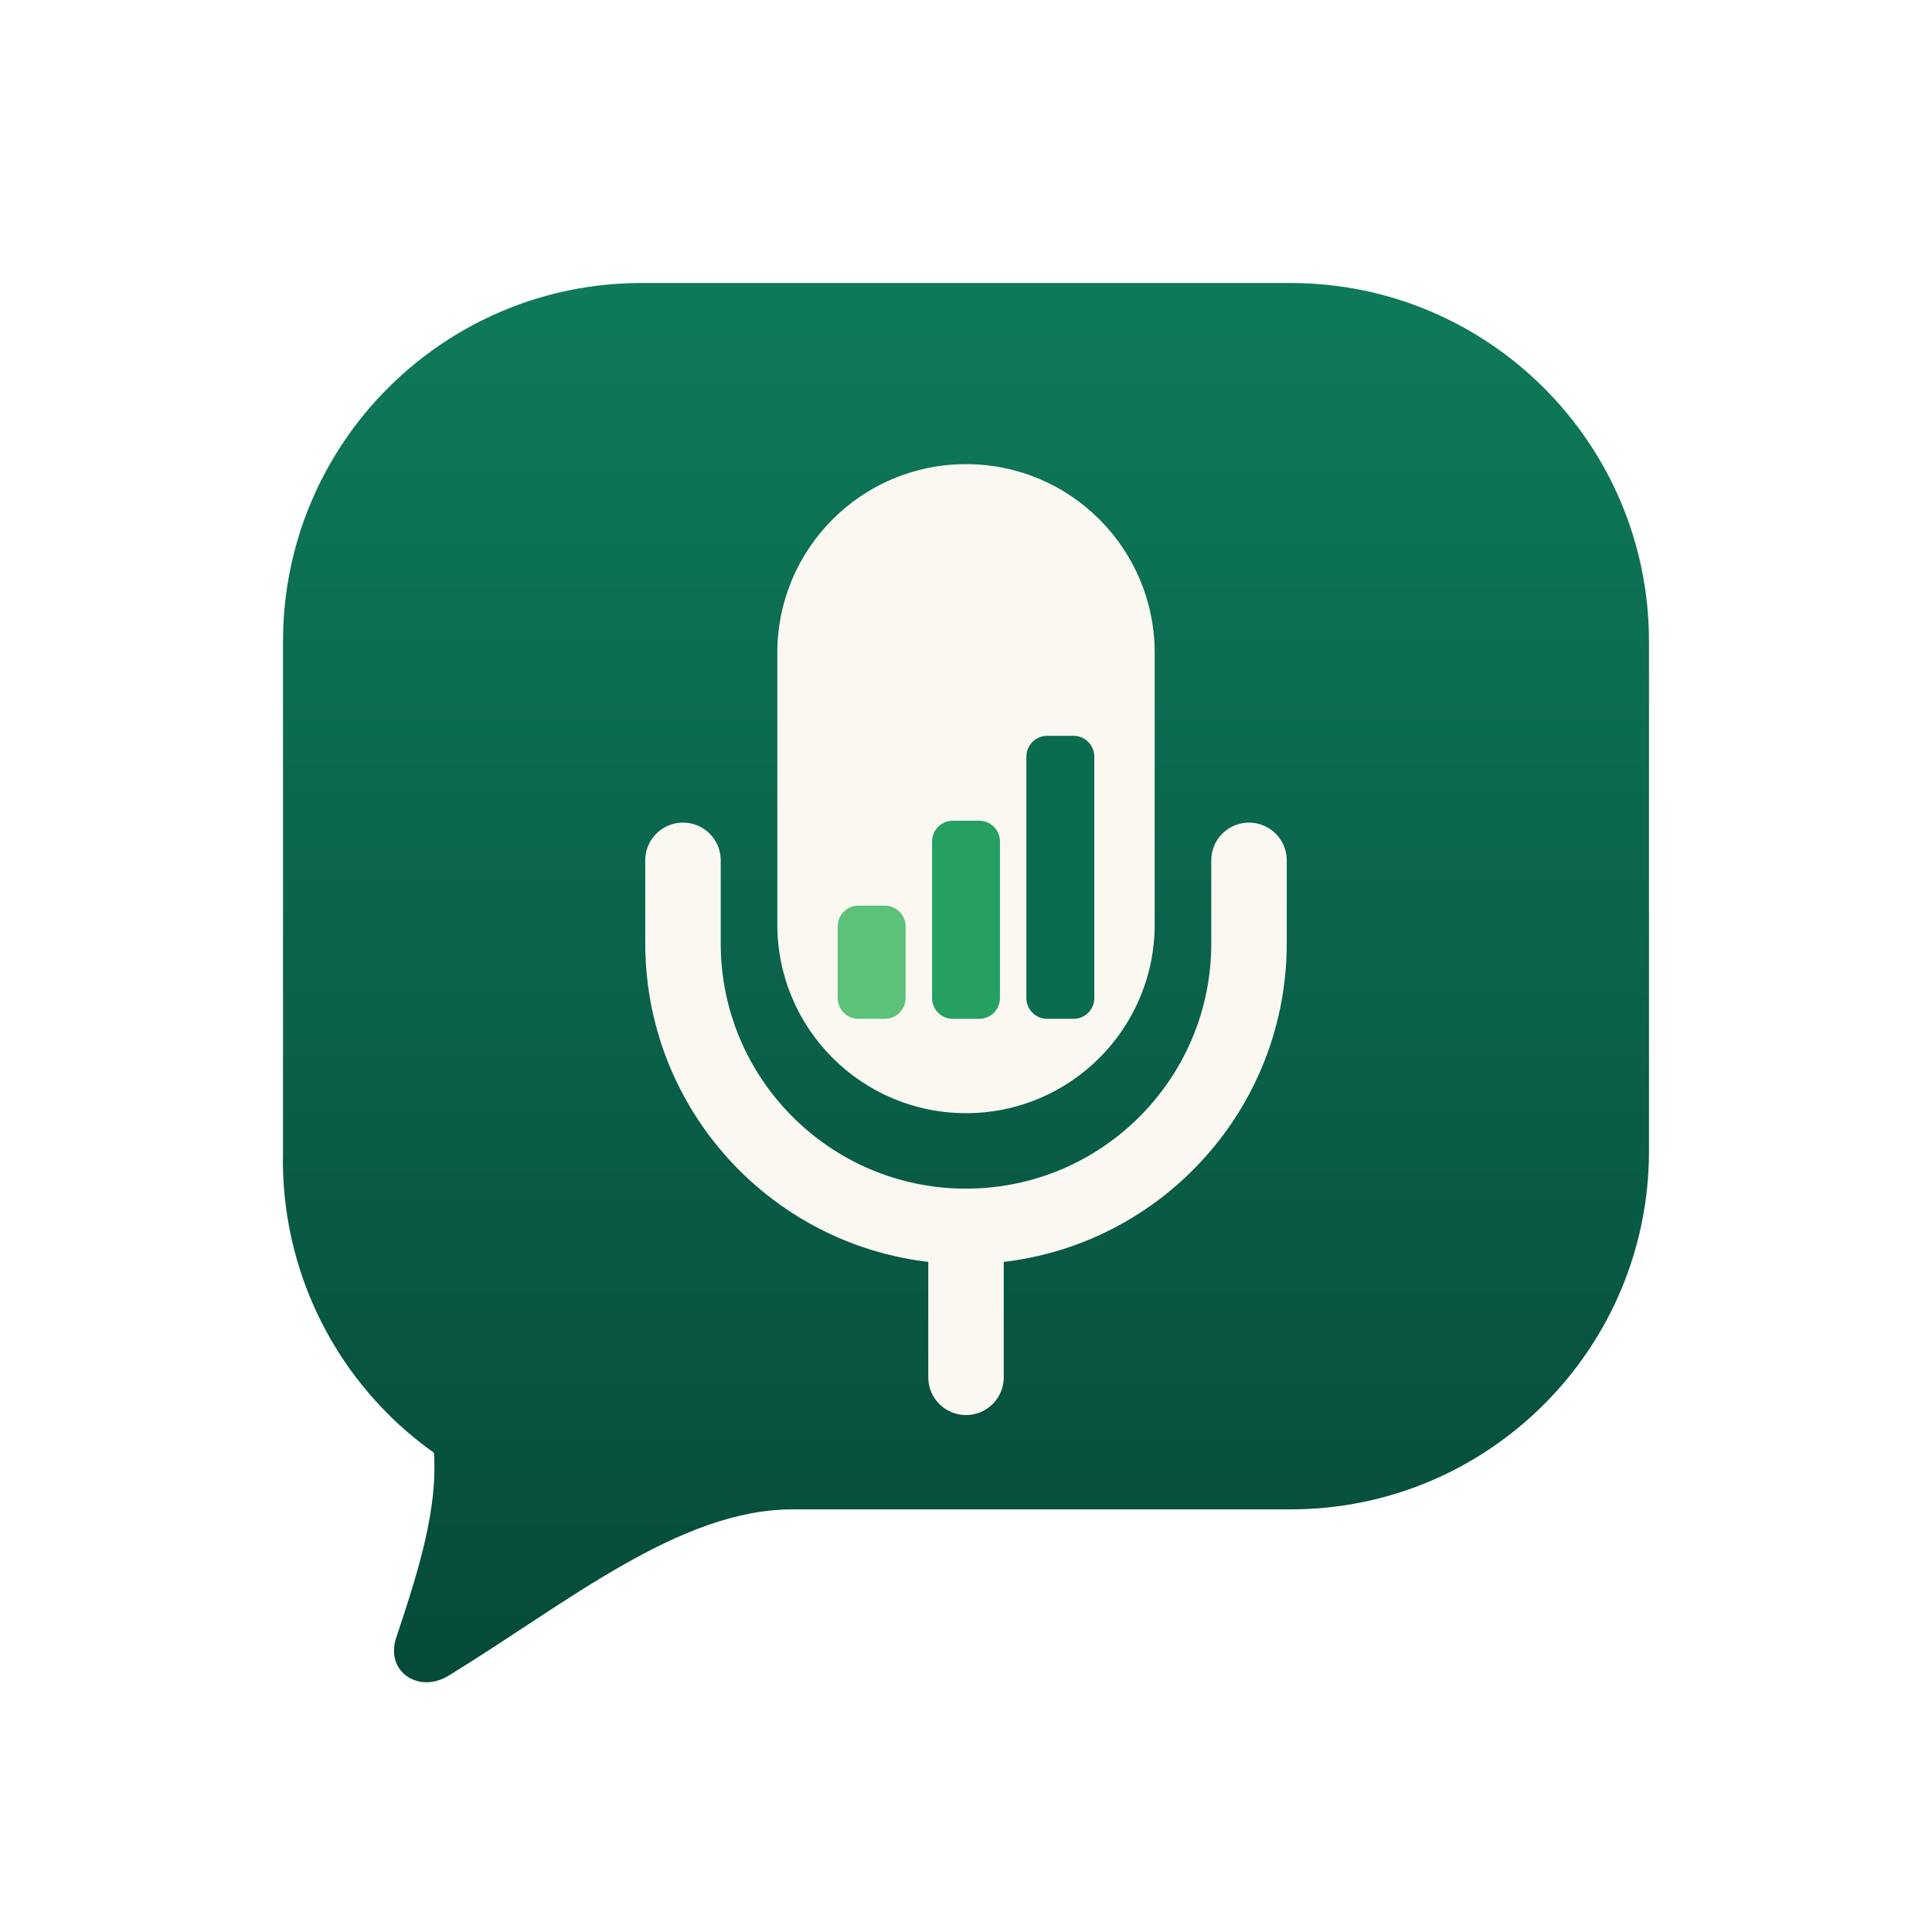
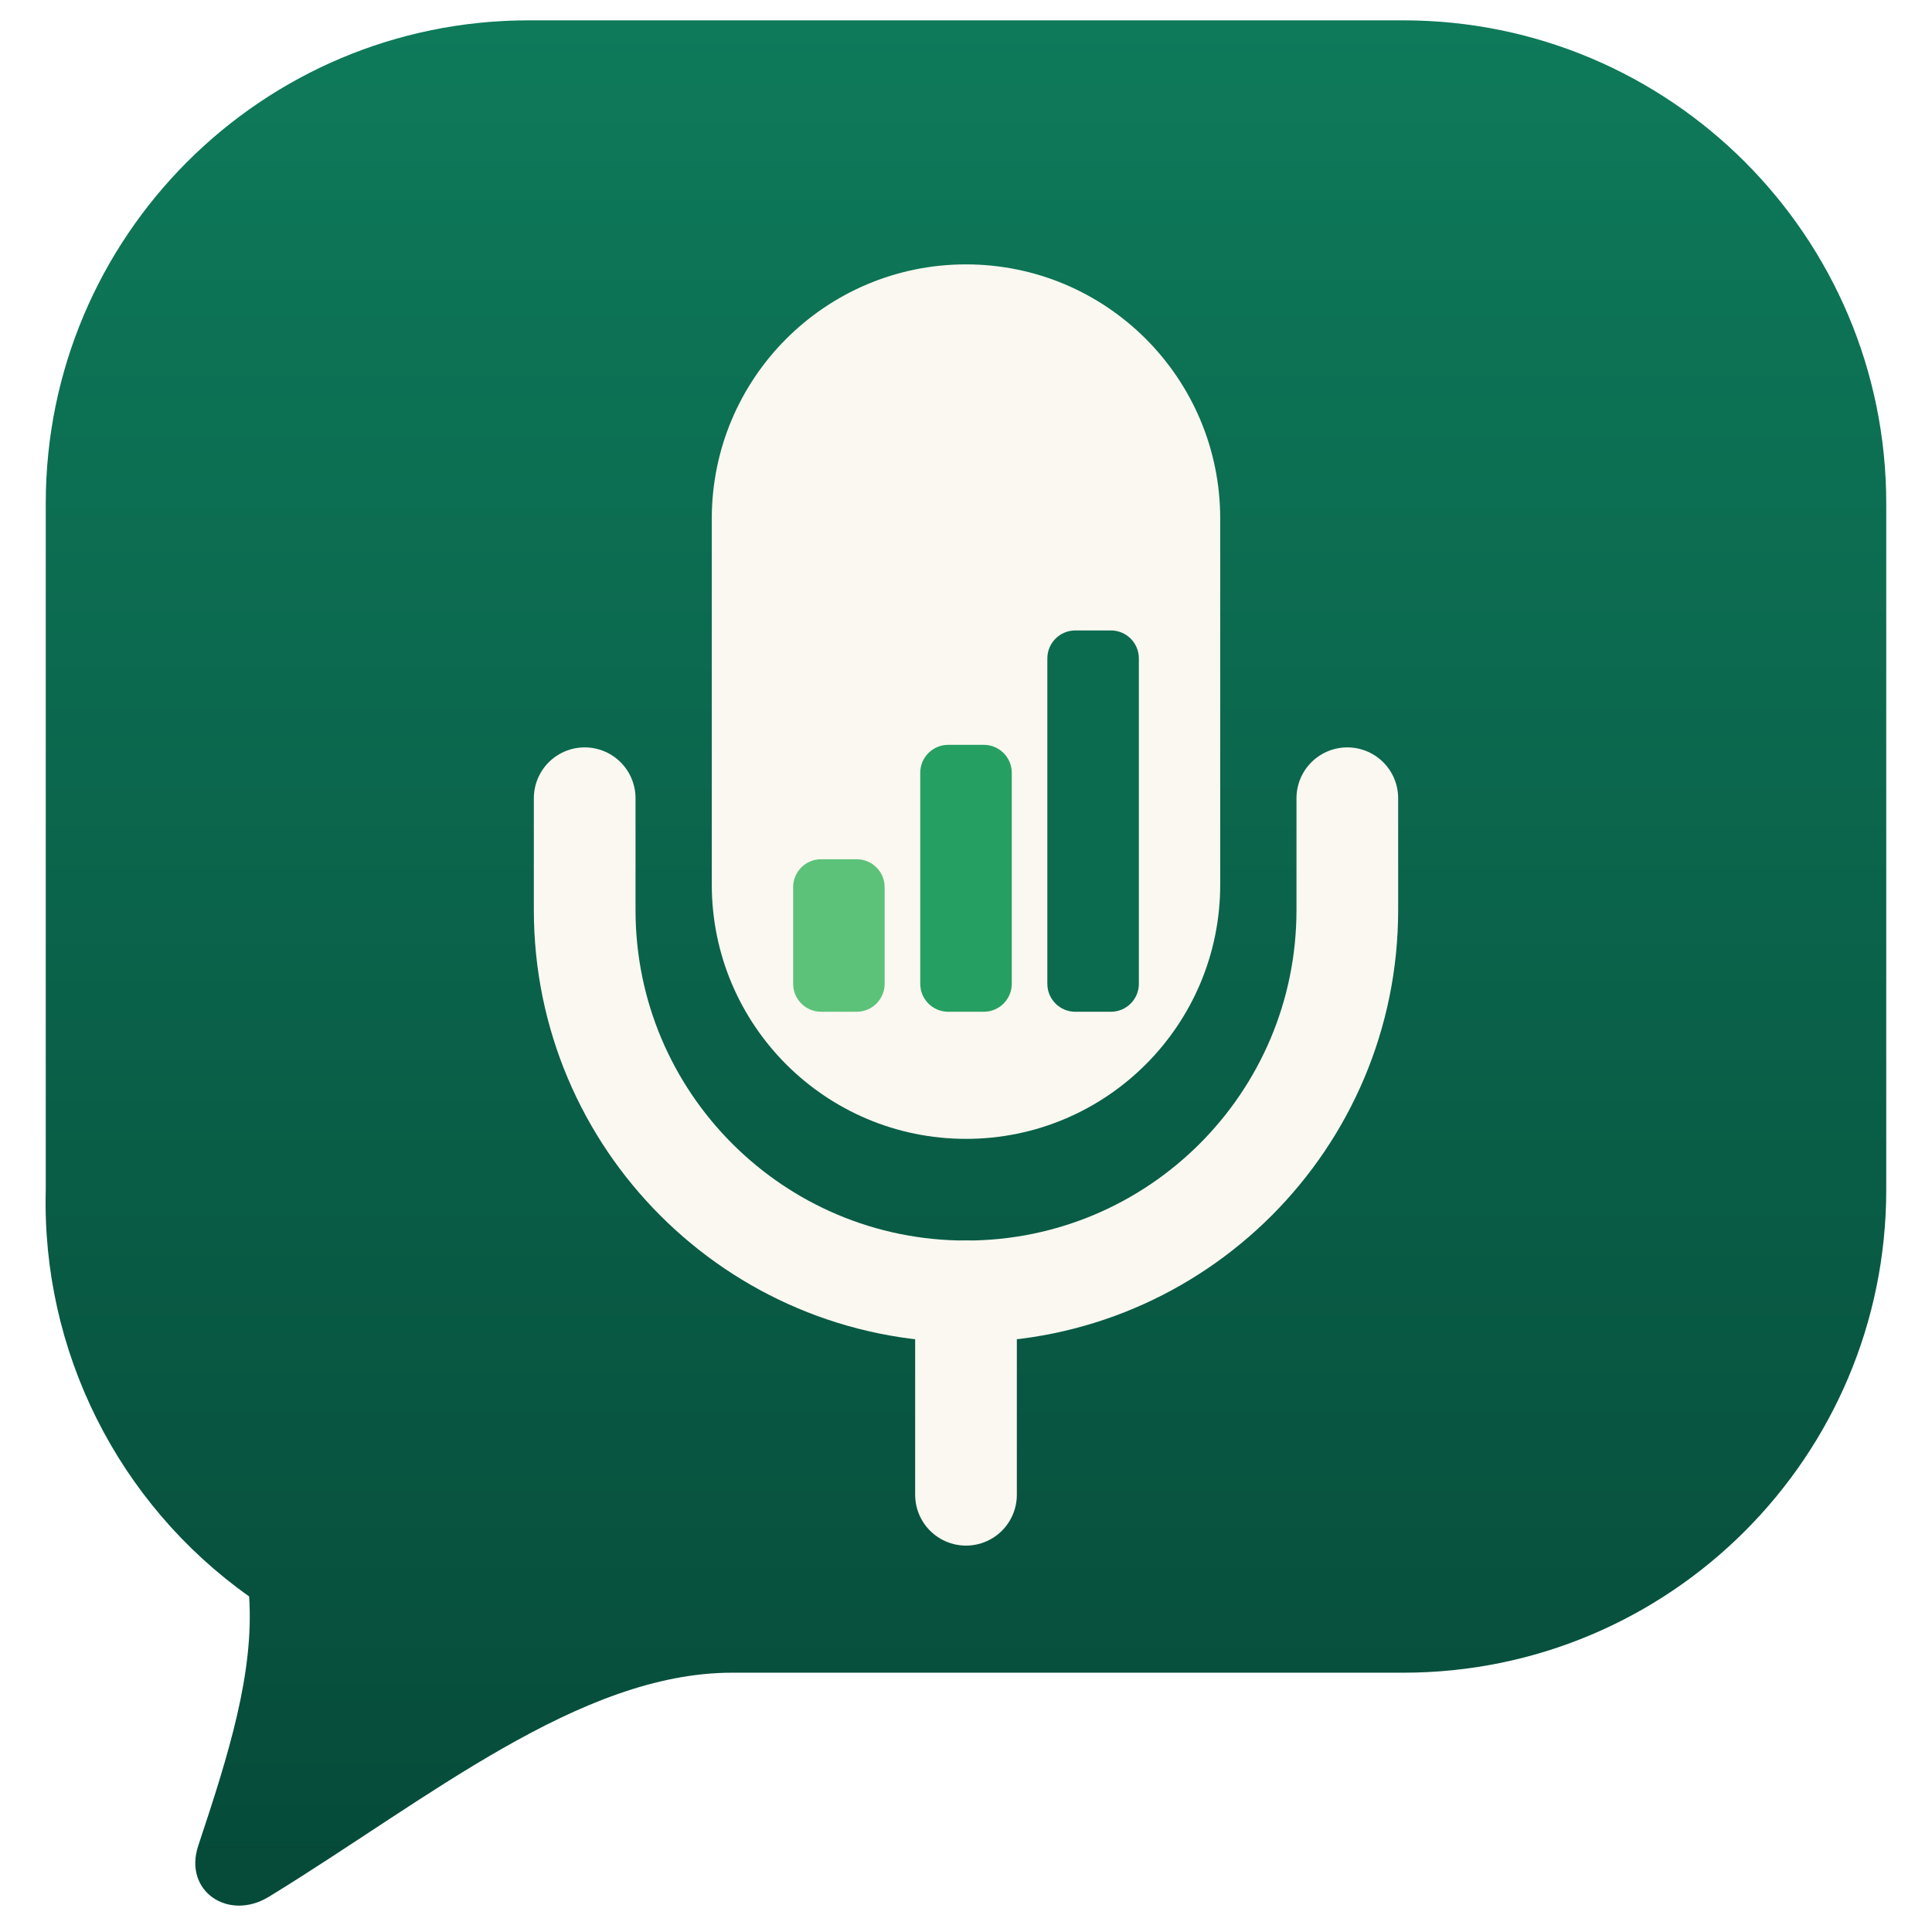
- <svg xmlns="http://www.w3.org/2000/svg" viewBox="0 0 1024 1024" width="1024" height="1024">
+ <svg xmlns="http://www.w3.org/2000/svg" viewBox="132 142 760 760" width="760" height="760">
  <style>
    .bar { transform-box: fill-box; transform-origin: 50% 100%; animation-timing-function: ease-in-out; animation-iteration-count: infinite; }
    .b1 { animation-name: b1; animation-duration: 1.1s; }
    .b2 { animation-name: b2; animation-duration: 1.3s; animation-delay: -0.4s; }
    .b3 { animation-name: b3; animation-duration: 1.5s; animation-delay: -0.8s; }
    @keyframes b1 { 0%,100% { transform: scaleY(1); } 30% { transform: scaleY(1.55); } 60% { transform: scaleY(0.7); } }
    @keyframes b2 { 0%,100% { transform: scaleY(1); } 35% { transform: scaleY(0.6); } 70% { transform: scaleY(1.25); } }
    @keyframes b3 { 0%,100% { transform: scaleY(1); } 40% { transform: scaleY(0.62); } 75% { transform: scaleY(0.9); } }
    @media (prefers-reduced-motion: reduce) { .bar { animation: none; } }
  </style>
  <defs>
    <linearGradient id="tvbg" x1="0" y1="0" x2="0" y2="1" gradientUnits="objectBoundingBox">
      <stop offset="0" stop-color="#0E7A5A" />
      <stop offset="1" stop-color="#064A39" />
    </linearGradient>
  </defs>
  <path fill="url(#tvbg)" d="     M 340 150 H 684     A 190 190 0 0 1 874 340 V 610     A 190 190 0 0 1 684 800 H 420     C 360 800 300 850 238 888     C 222 898 204 886 210 868     C 222 832 232 800 230 770     A 190 190 0 0 1 150 610 V 340     A 190 190 0 0 1 340 150 Z" />
  <rect x="412" y="246" width="200" height="344" rx="100" fill="#FBF8F1" />
  <g>
    <rect class="bar b1" x="444" y="480" width="36" height="60" rx="11" fill="#5CC27A" />
    <rect class="bar b2" x="494" y="435" width="36" height="105" rx="11" fill="#26A062" />
    <rect class="bar b3" x="544" y="390" width="36" height="150" rx="11" fill="#0B6B4F" />
  </g>
  <path d="M 362 456 V 500 A 150 150 0 0 0 662 500 V 456" fill="none" stroke="#FBF8F1" stroke-width="40" stroke-linecap="round" />
  <path d="M 512 650 V 730" fill="none" stroke="#FBF8F1" stroke-width="40" stroke-linecap="round" />
</svg>
